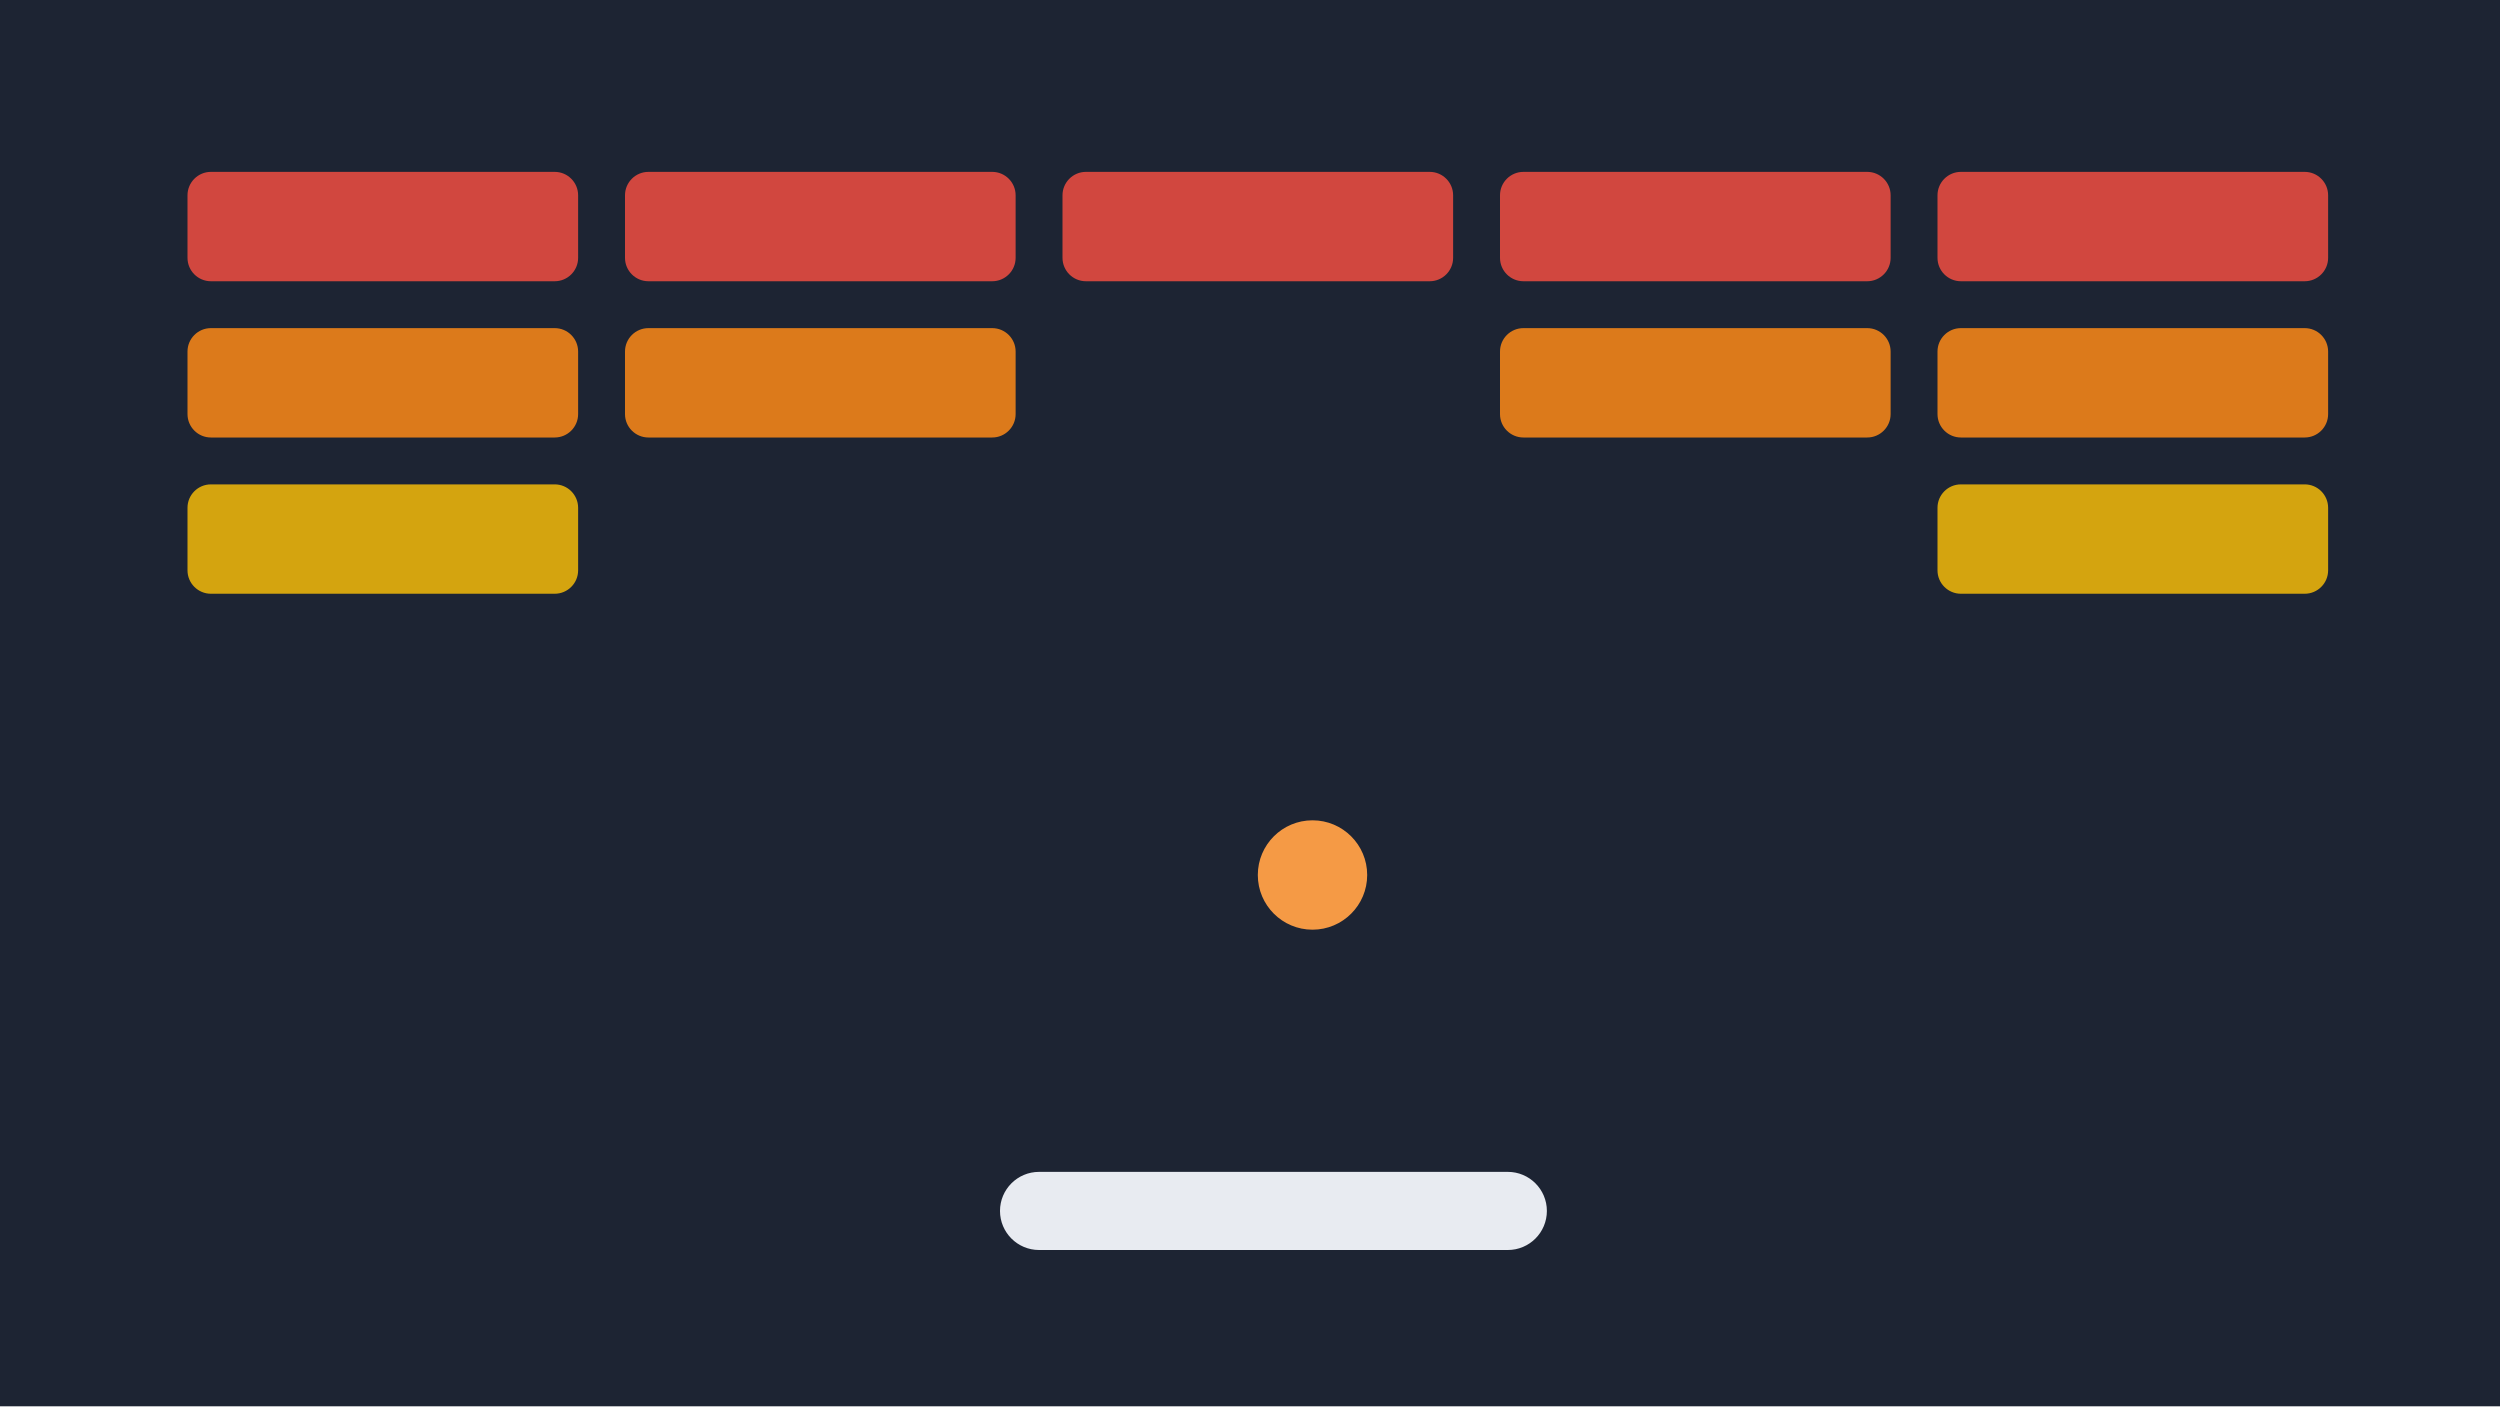
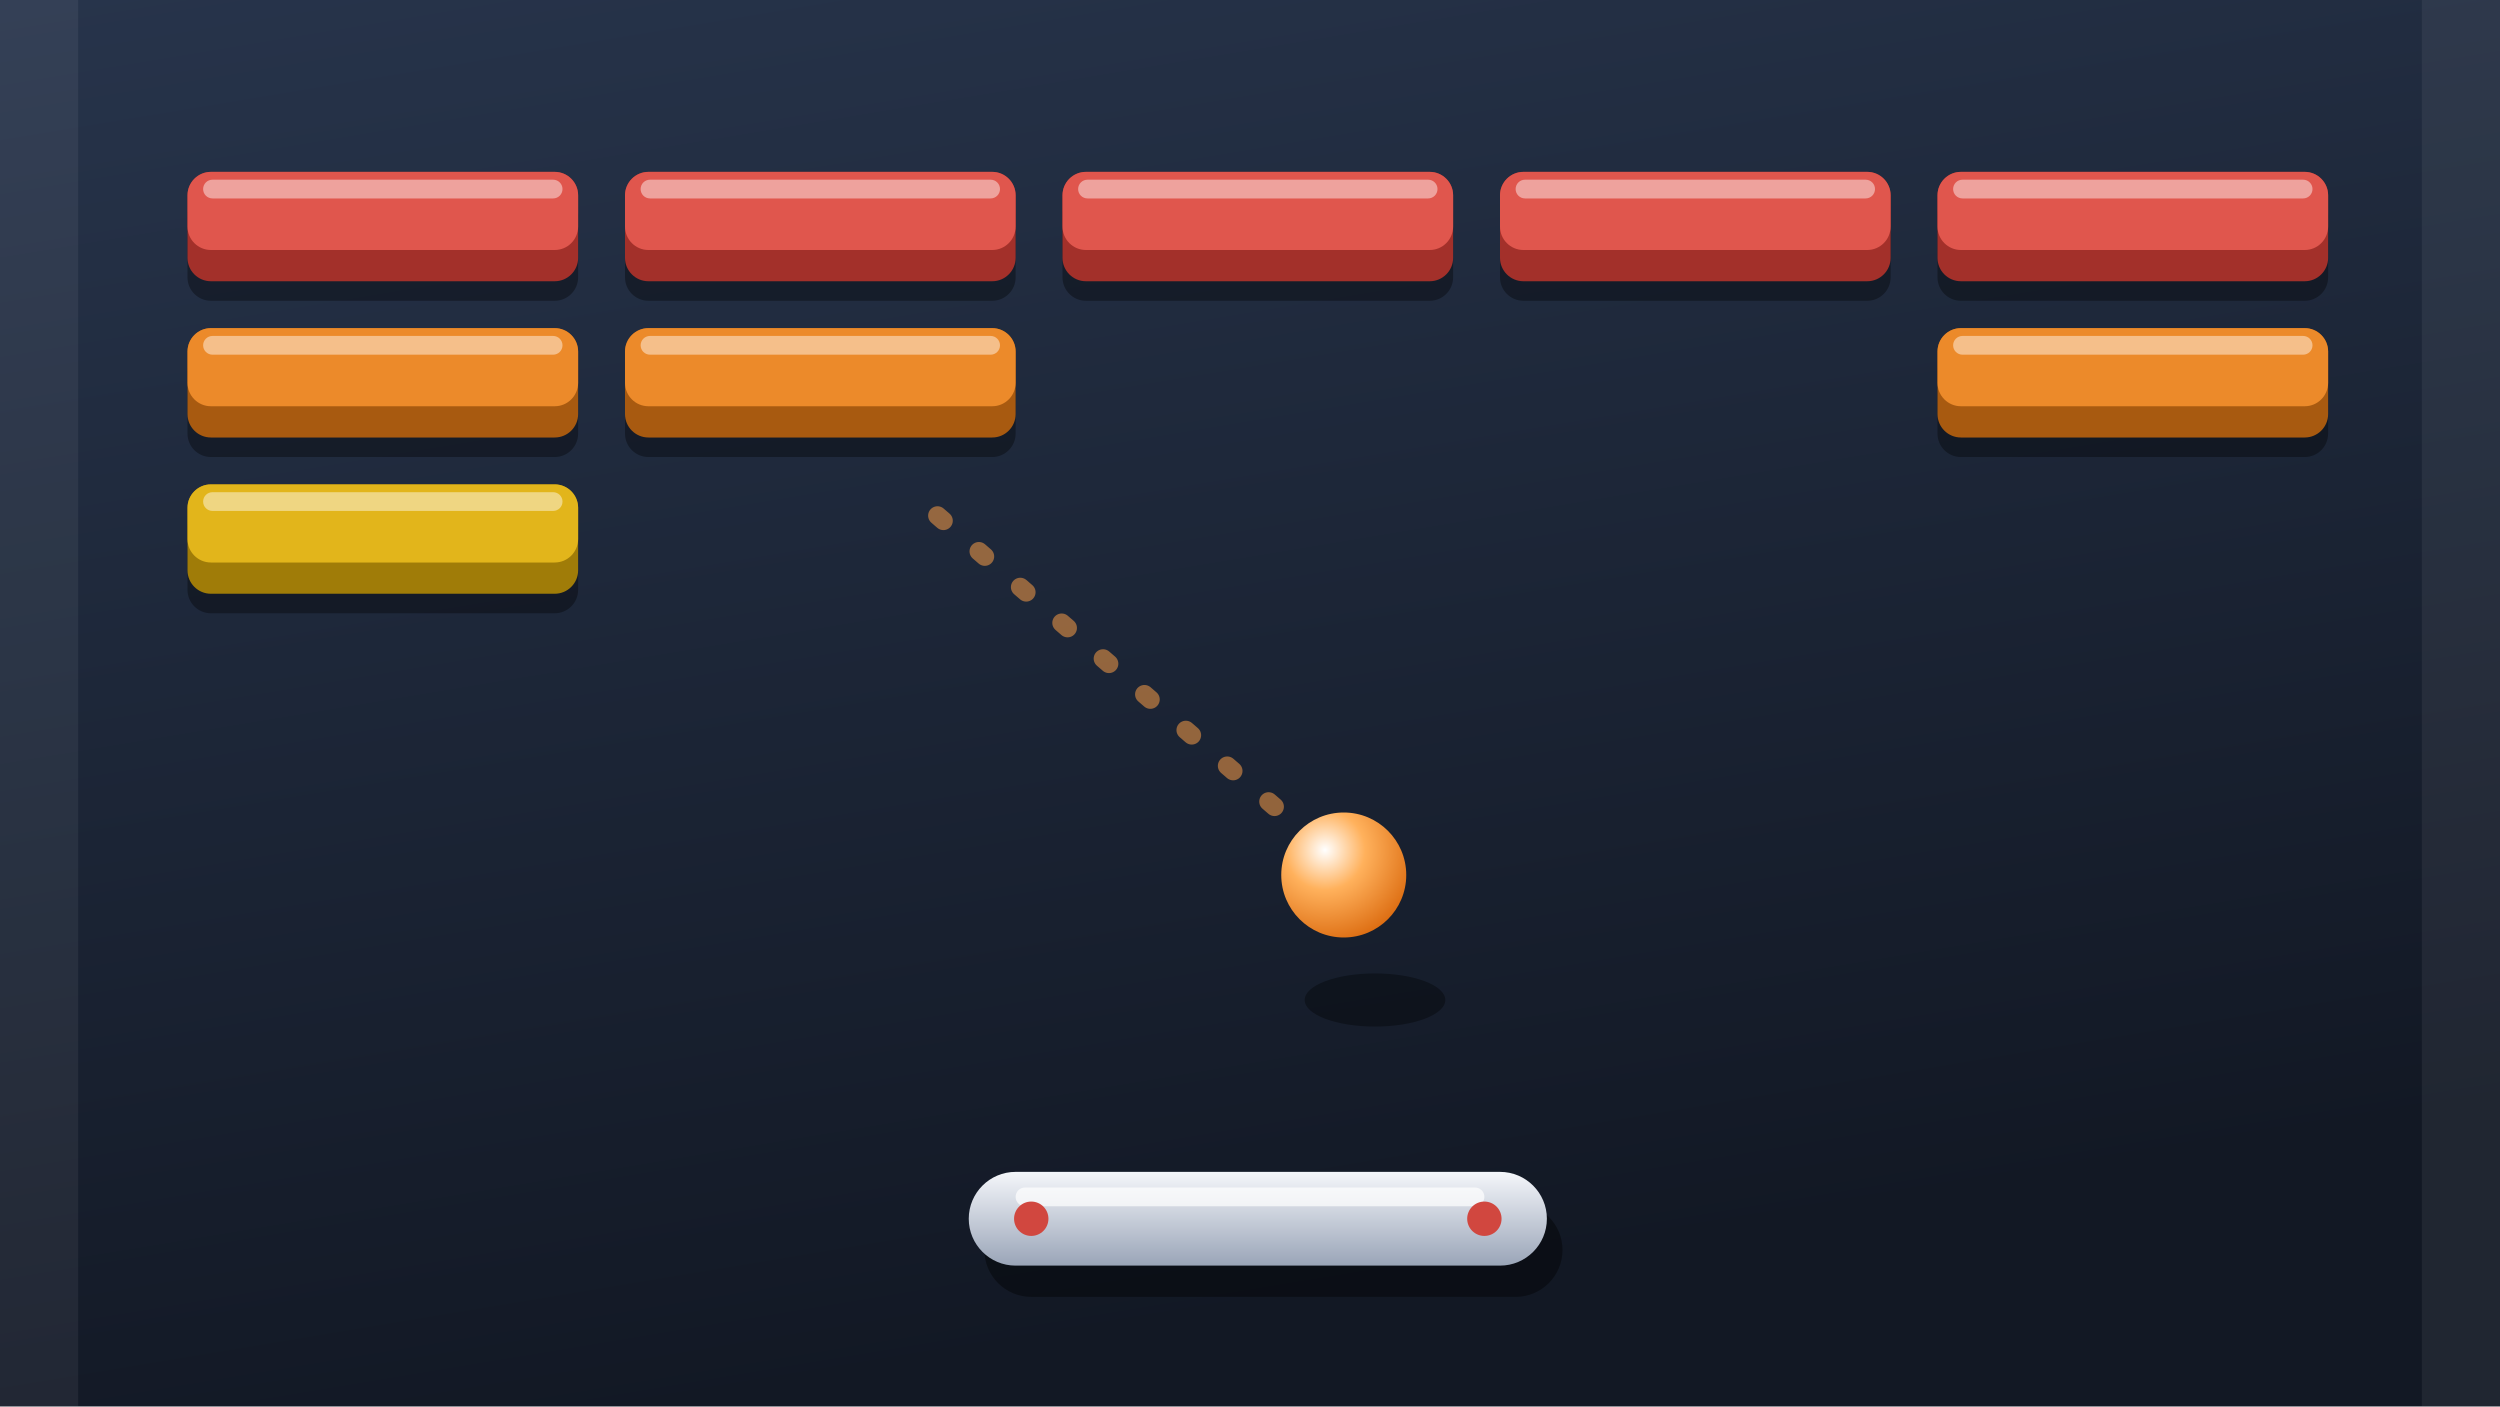
<svg xmlns="http://www.w3.org/2000/svg" width="320" height="180" viewBox="0 0 320 180">
-   <rect width="320" height="180" fill="#1d2433" />
-   <g fill="#d1473f">
-     <rect x="24" y="22" width="50" height="14" rx="3" />
-     <rect x="80" y="22" width="50" height="14" rx="3" />
-     <rect x="136" y="22" width="50" height="14" rx="3" />
-     <rect x="192" y="22" width="50" height="14" rx="3" />
-     <rect x="248" y="22" width="50" height="14" rx="3" />
-   </g>
-   <g fill="#dc7a1b">
-     <rect x="24" y="42" width="50" height="14" rx="3" />
-     <rect x="80" y="42" width="50" height="14" rx="3" />
-     <rect x="192" y="42" width="50" height="14" rx="3" />
-     <rect x="248" y="42" width="50" height="14" rx="3" />
-   </g>
-   <g fill="#d4a40f">
-     <rect x="24" y="62" width="50" height="14" rx="3" />
-     <rect x="248" y="62" width="50" height="14" rx="3" />
-   </g>
-   <circle cx="168" cy="112" r="7" fill="#f59a45" />
-   <rect x="128" y="150" width="70" height="10" rx="5" fill="#e8ebf1" />
+   <rect width="320" height="180" fill="#121824" />
+   <defs>
+     <linearGradient id="bricks-bg" x1="0" y1="0" x2="0.3" y2="1">
+       <stop offset="0" stop-color="#27344b" />
+       <stop offset="1" stop-color="#121824" />
+     </linearGradient>
+     <linearGradient id="bricks-steel" x1="0" y1="0" x2="0" y2="1">
+       <stop offset="0" stop-color="#f4f6fa" />
+       <stop offset="1" stop-color="#9aa5b8" />
+     </linearGradient>
+     <radialGradient id="bricks-ball" cx="0.35" cy="0.3" r="0.8" fx="0.35" fy="0.3">
+       <stop offset="0" stop-color="#fff" />
+       <stop offset="0.4" stop-color="#ffb15c" />
+       <stop offset="1" stop-color="#d9660a" />
+     </radialGradient>
+     <linearGradient id="bricks-trail" x1="0" y1="0" x2="1" y2="1">
+       <stop offset="0" stop-color="#f59a45" stop-opacity="0" />
+       <stop offset="1" stop-color="#f59a45" stop-opacity="0.5" />
+     </linearGradient>
+   </defs>
+   <rect x="0" y="0" width="320" height="180" fill="url(#bricks-bg)" />
+   <rect x="0" y="0" width="10" height="180" fill="#fff" fill-opacity="0.06" />
+   <rect x="310" y="0" width="10" height="180" fill="#fff" fill-opacity="0.06" />
+   <rect x="24" y="24.5" width="50" height="14" rx="3" fill="rgba(0,0,0,0.35)" />
+   <rect x="24" y="22" width="50" height="14" rx="3" fill="#a3302a" />
+   <rect x="24" y="22" width="50" height="10" rx="3" fill="#e0564d" />
+   <rect x="26" y="23" width="46" height="2.4" rx="1.2" fill="#fff" fill-opacity="0.45" />
+   <rect x="80" y="24.5" width="50" height="14" rx="3" fill="rgba(0,0,0,0.35)" />
+   <rect x="80" y="22" width="50" height="14" rx="3" fill="#a3302a" />
+   <rect x="80" y="22" width="50" height="10" rx="3" fill="#e0564d" />
+   <rect x="82" y="23" width="46" height="2.4" rx="1.2" fill="#fff" fill-opacity="0.45" />
+   <rect x="136" y="24.5" width="50" height="14" rx="3" fill="rgba(0,0,0,0.35)" />
+   <rect x="136" y="22" width="50" height="14" rx="3" fill="#a3302a" />
+   <rect x="136" y="22" width="50" height="10" rx="3" fill="#e0564d" />
+   <rect x="138" y="23" width="46" height="2.4" rx="1.2" fill="#fff" fill-opacity="0.45" />
+   <rect x="192" y="24.5" width="50" height="14" rx="3" fill="rgba(0,0,0,0.35)" />
+   <rect x="192" y="22" width="50" height="14" rx="3" fill="#a3302a" />
+   <rect x="192" y="22" width="50" height="10" rx="3" fill="#e0564d" />
+   <rect x="194" y="23" width="46" height="2.4" rx="1.2" fill="#fff" fill-opacity="0.45" />
+   <rect x="248" y="24.5" width="50" height="14" rx="3" fill="rgba(0,0,0,0.35)" />
+   <rect x="248" y="22" width="50" height="14" rx="3" fill="#a3302a" />
+   <rect x="248" y="22" width="50" height="10" rx="3" fill="#e0564d" />
+   <rect x="250" y="23" width="46" height="2.4" rx="1.2" fill="#fff" fill-opacity="0.45" />
+   <rect x="24" y="44.5" width="50" height="14" rx="3" fill="rgba(0,0,0,0.35)" />
+   <rect x="24" y="42" width="50" height="14" rx="3" fill="#a85a10" />
+   <rect x="24" y="42" width="50" height="10" rx="3" fill="#ec8a2a" />
+   <rect x="26" y="43" width="46" height="2.4" rx="1.2" fill="#fff" fill-opacity="0.45" />
+   <rect x="80" y="44.5" width="50" height="14" rx="3" fill="rgba(0,0,0,0.35)" />
+   <rect x="80" y="42" width="50" height="14" rx="3" fill="#a85a10" />
+   <rect x="80" y="42" width="50" height="10" rx="3" fill="#ec8a2a" />
+   <rect x="82" y="43" width="46" height="2.4" rx="1.2" fill="#fff" fill-opacity="0.45" />
+   <rect x="248" y="44.5" width="50" height="14" rx="3" fill="rgba(0,0,0,0.35)" />
+   <rect x="248" y="42" width="50" height="14" rx="3" fill="#a85a10" />
+   <rect x="248" y="42" width="50" height="10" rx="3" fill="#ec8a2a" />
+   <rect x="250" y="43" width="46" height="2.4" rx="1.2" fill="#fff" fill-opacity="0.45" />
+   <rect x="24" y="64.5" width="50" height="14" rx="3" fill="rgba(0,0,0,0.35)" />
+   <rect x="24" y="62" width="50" height="14" rx="3" fill="#a07c08" />
+   <rect x="24" y="62" width="50" height="10" rx="3" fill="#e2b51b" />
+   <rect x="26" y="63" width="46" height="2.4" rx="1.2" fill="#fff" fill-opacity="0.45" />
+   <path d="M120 66L164 104" stroke="#f59a45" stroke-opacity="0.55" stroke-width="2.4" stroke-dasharray="1 6" stroke-linecap="round" fill="none" />
+   <ellipse cx="176" cy="128" rx="9" ry="3.4" fill="rgba(0,0,0,0.35)" />
+   <circle cx="172" cy="112" r="8" fill="url(#bricks-ball)" />
+   <rect x="126" y="154" width="74" height="12" rx="6" fill="rgba(0,0,0,0.4)" />
+   <rect x="124" y="150" width="74" height="12" rx="6" fill="url(#bricks-steel)" />
+   <rect x="130" y="152" width="60" height="2.4" rx="1.2" fill="#fff" fill-opacity="0.7" />
+   <circle cx="132" cy="156" r="2.2" fill="#d1473f" />
+   <circle cx="190" cy="156" r="2.2" fill="#d1473f" />
</svg>
